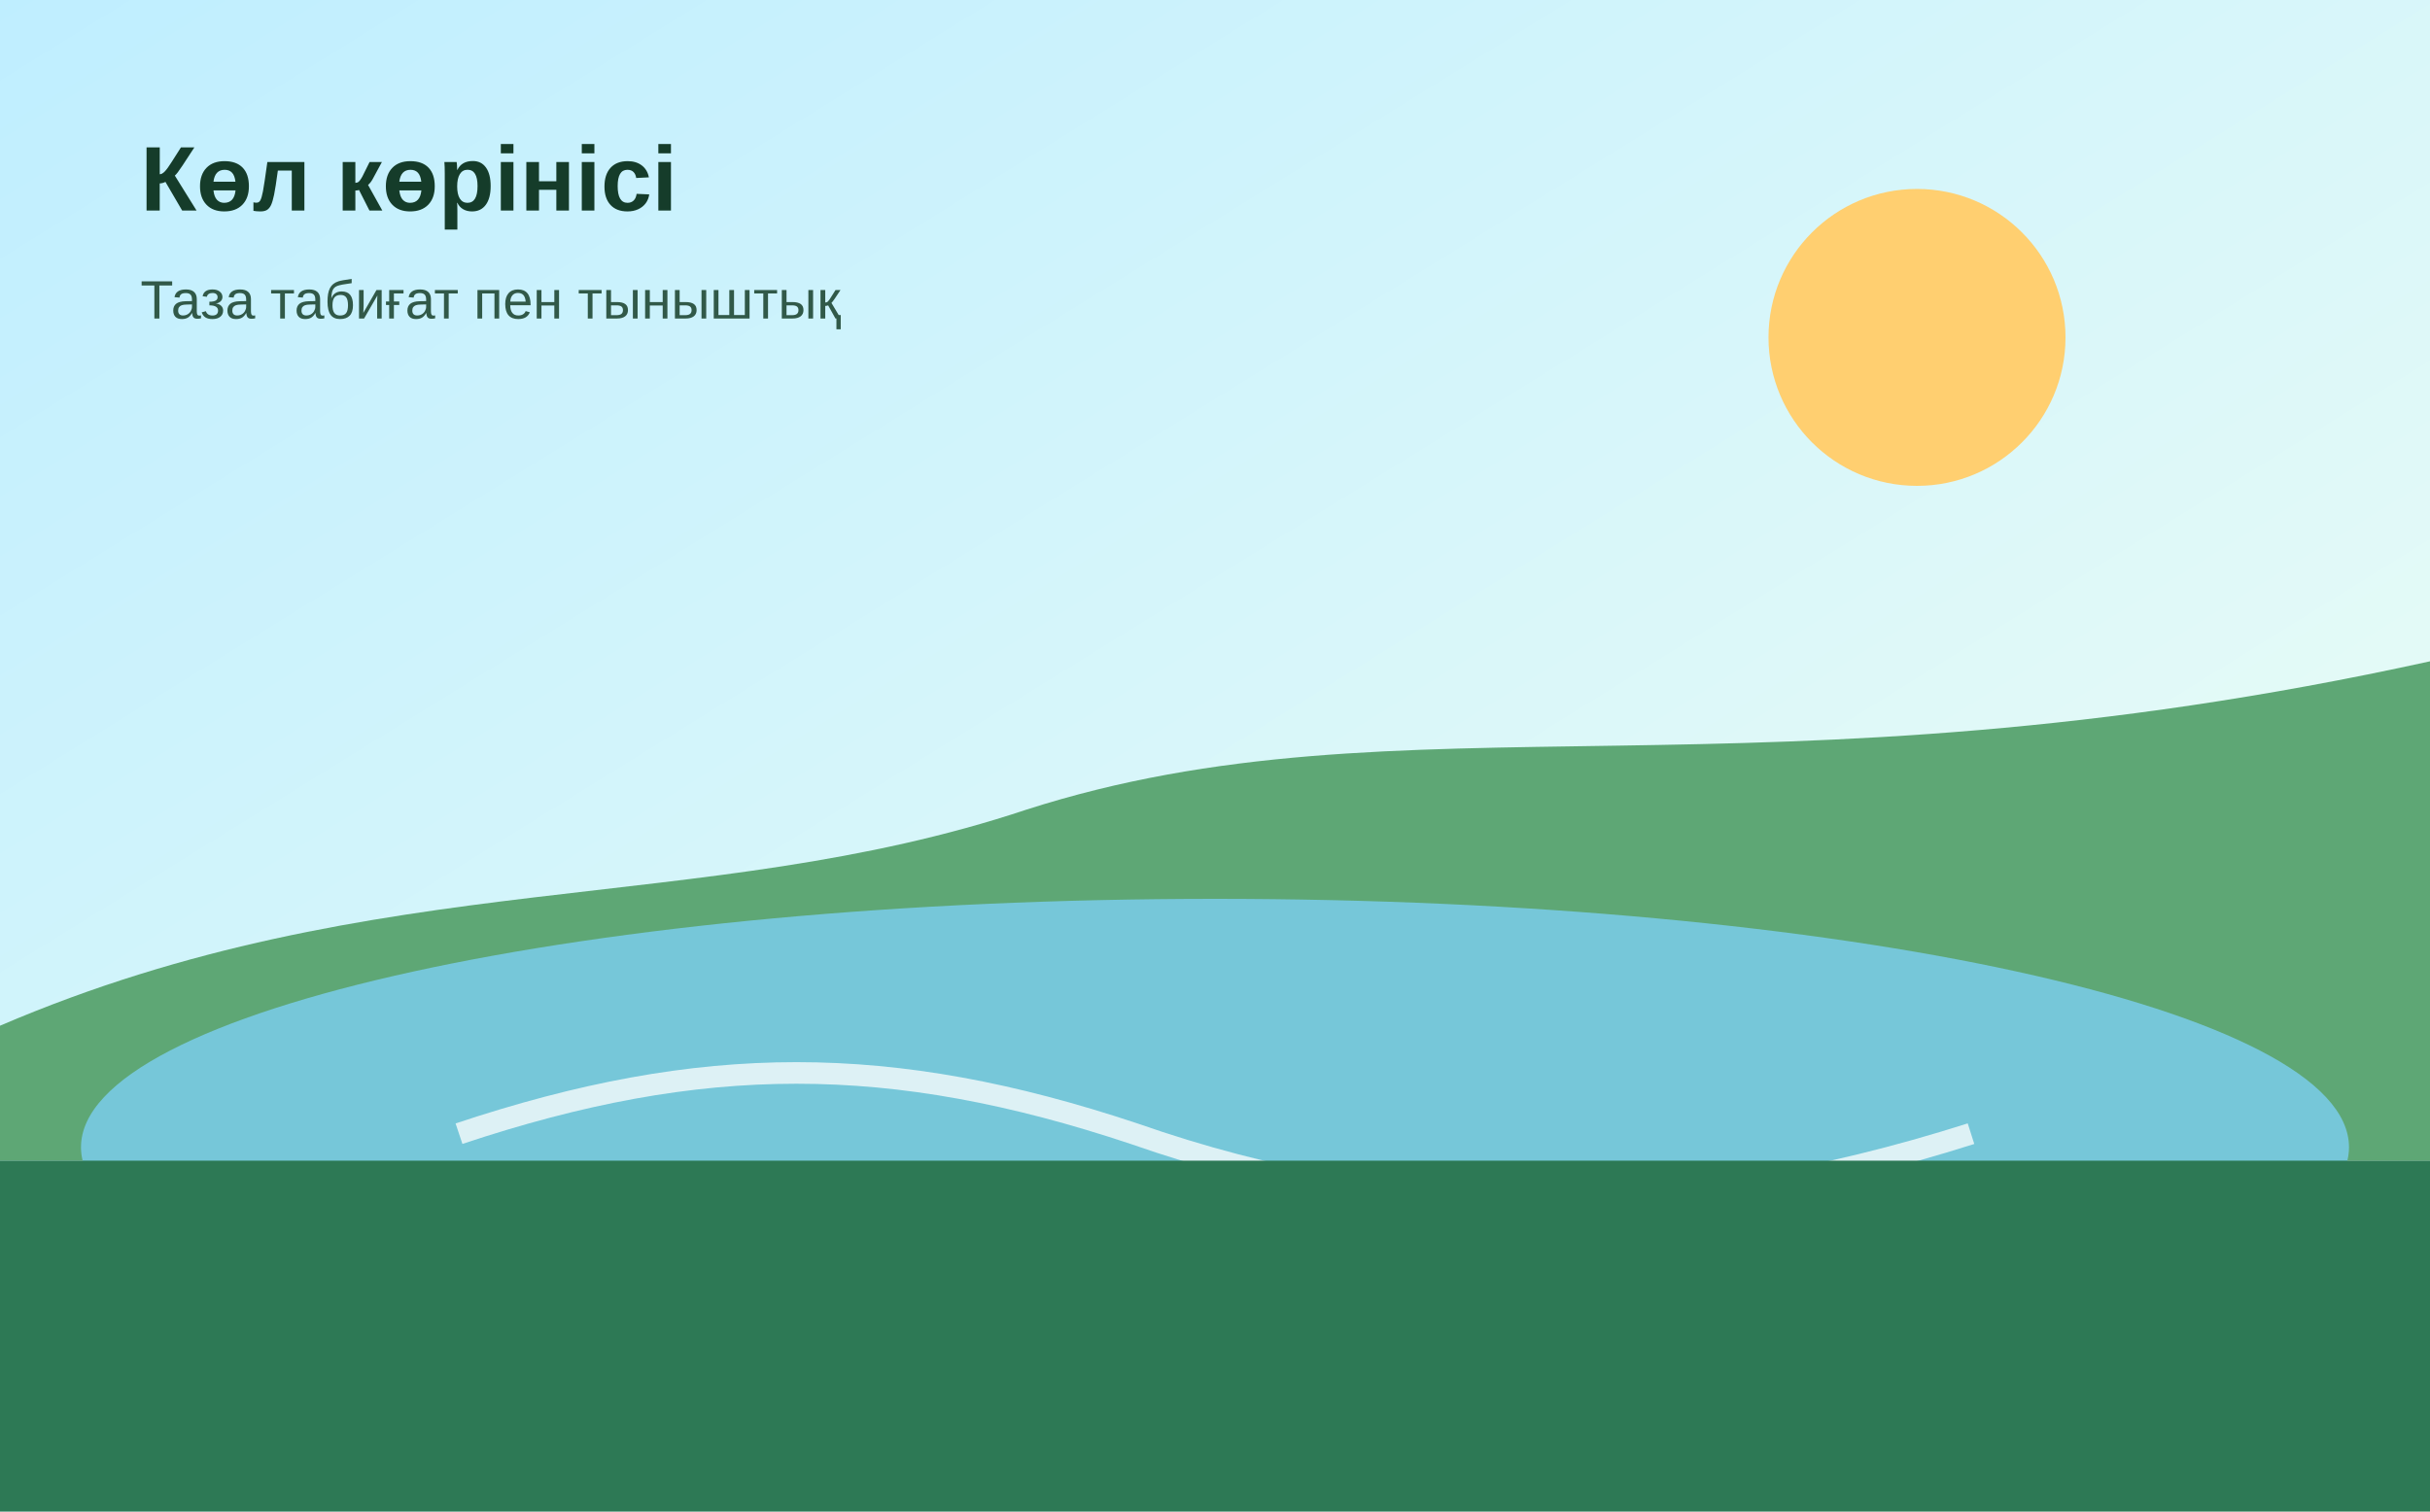
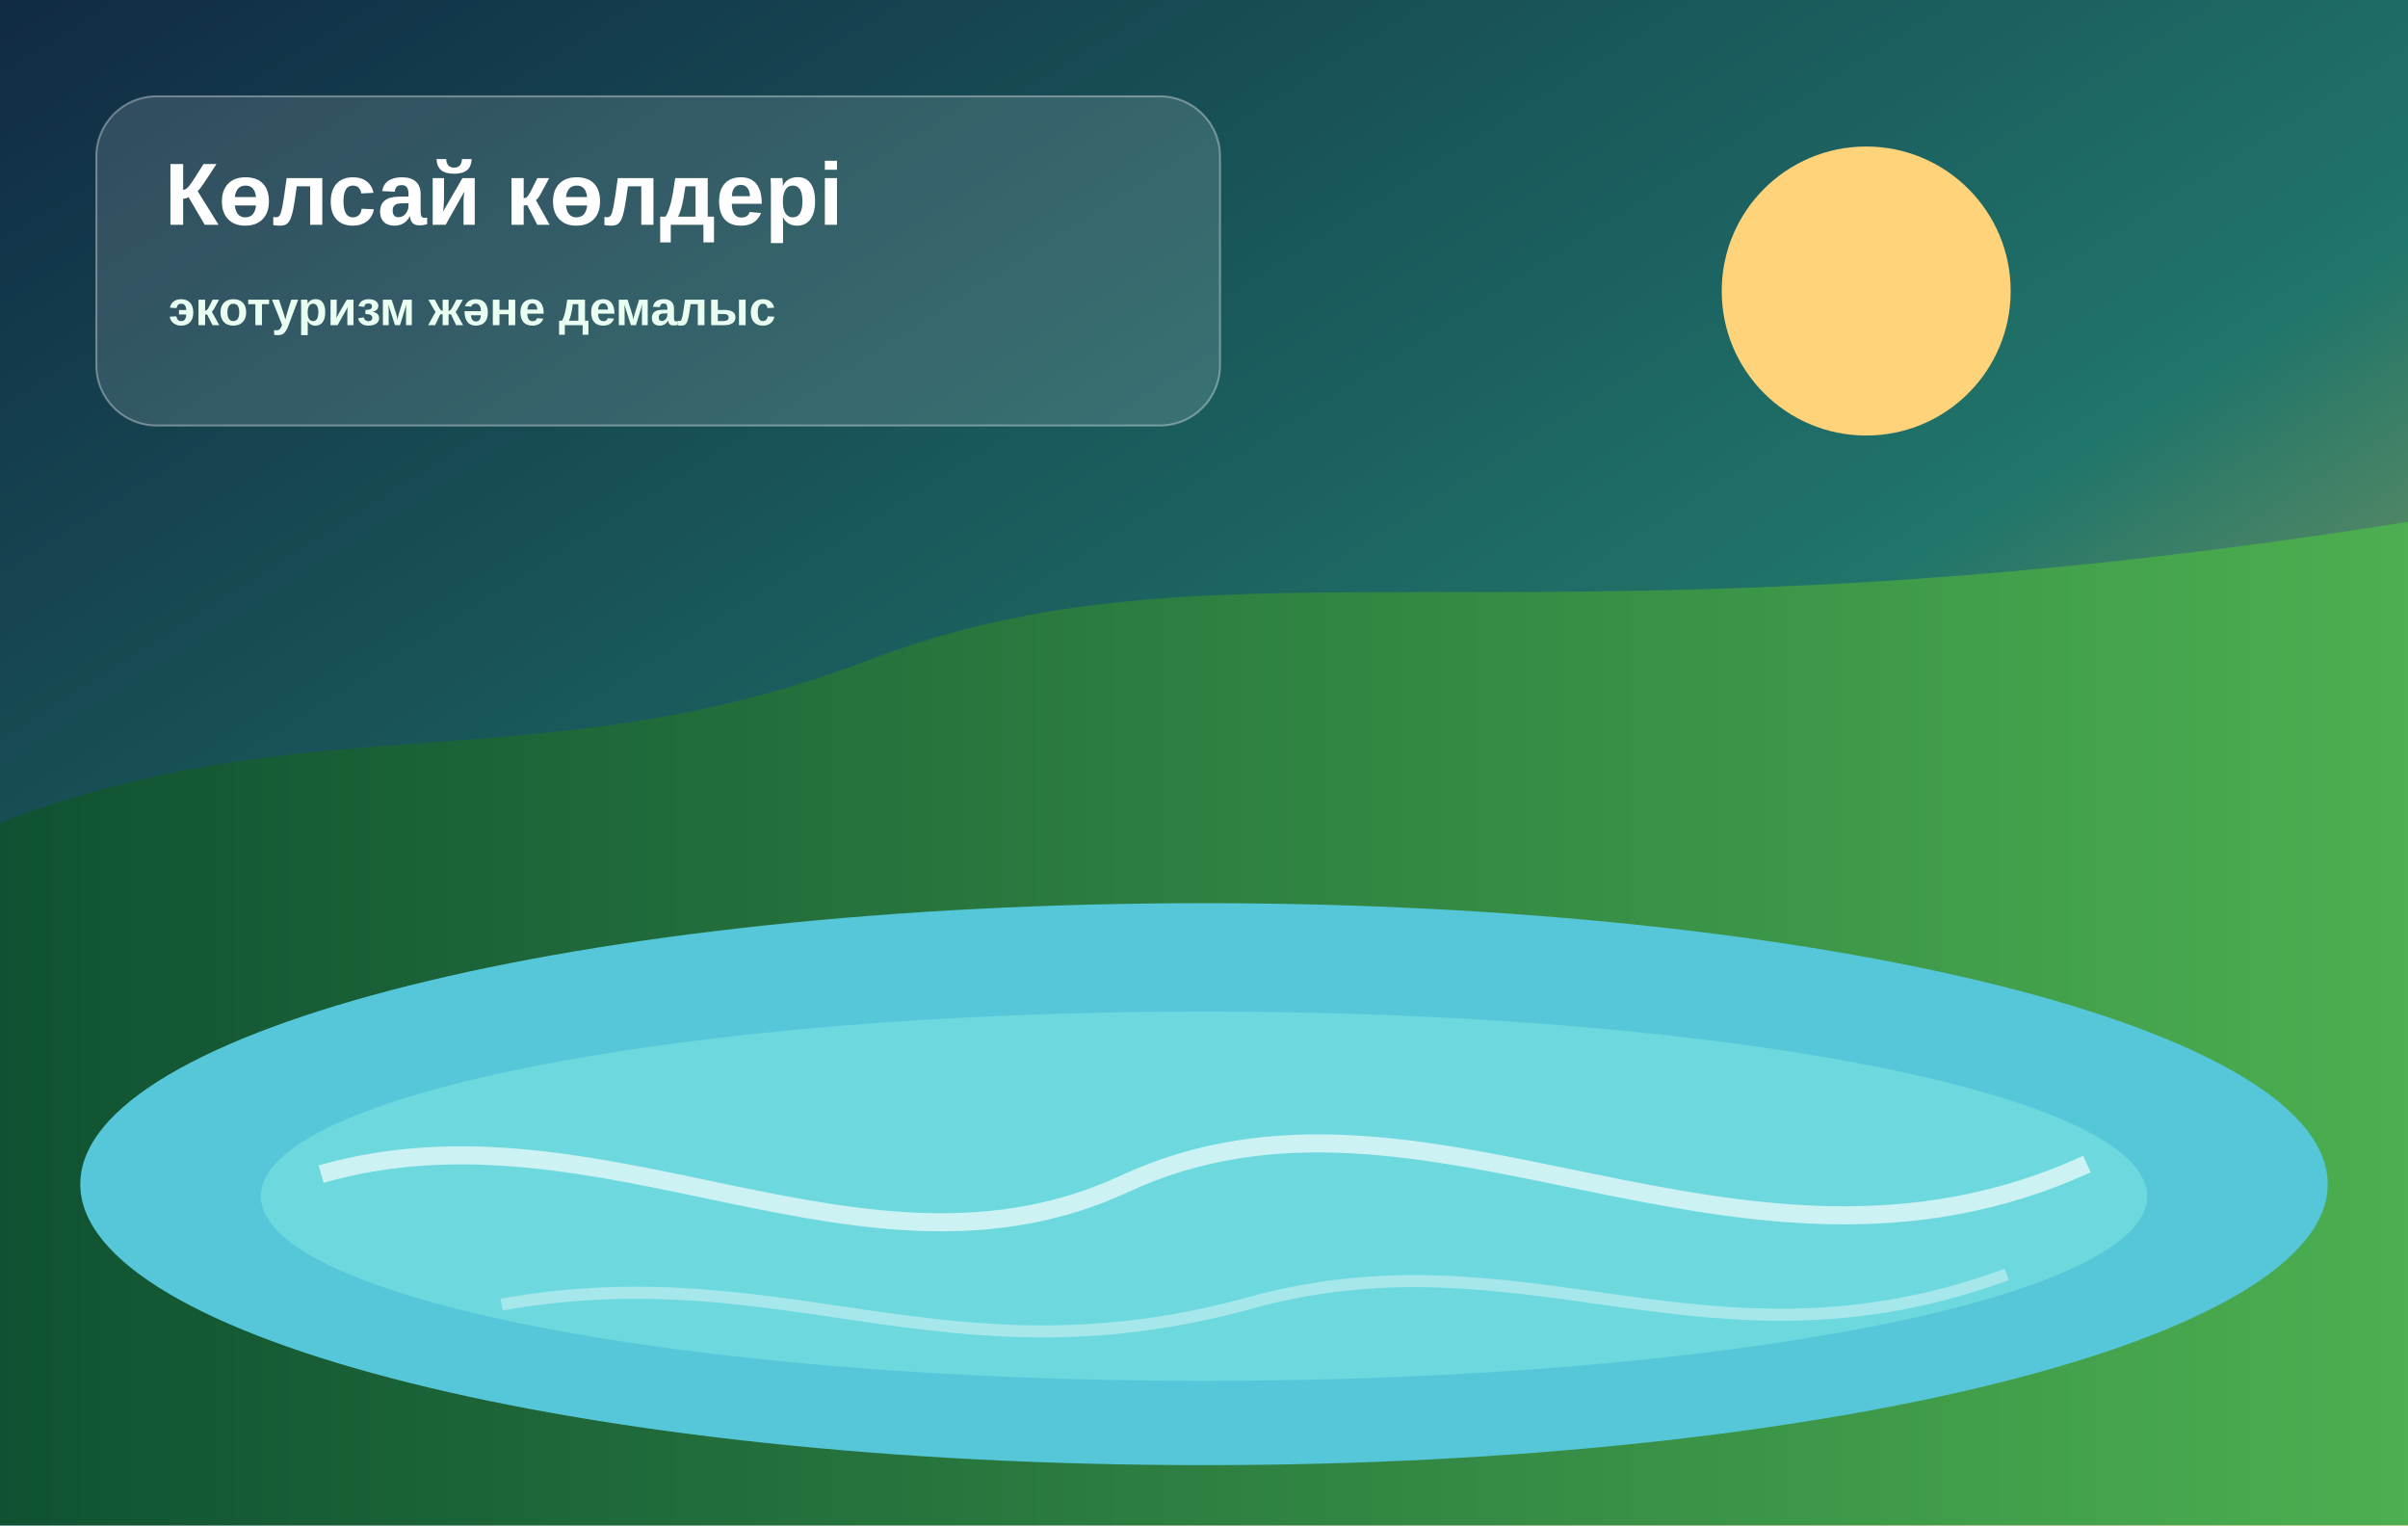
- <svg xmlns="http://www.w3.org/2000/svg" width="900" height="560" viewBox="0 0 900 560" role="img" aria-label="Көл көрінісі">
+ <svg xmlns="http://www.w3.org/2000/svg" width="1200" height="760" viewBox="0 0 1200 760">
  <defs>
-     <linearGradient id="sky" x1="0" x2="1" y1="0" y2="1">
-       <stop offset="0" stop-color="#bfeeff" />
-       <stop offset="1" stop-color="#f2fff4" />
+     <linearGradient id="g" x1="0" y1="0" x2="1" y2="1">
+       <stop stop-color="#102a43" />
+       <stop offset=".58" stop-color="#20756a" />
+       <stop offset="1" stop-color="#f6c453" />
+     </linearGradient>
+     <linearGradient id="land" x1="0" y1="0" x2="1" y2="0">
+       <stop stop-color="#0f5132" />
+       <stop offset="1" stop-color="#4caf50" />
    </linearGradient>
  </defs>
-   <rect width="900" height="560" fill="url(#sky)" />
-   <circle cx="710" cy="125" r="55" fill="#ffcf70" />
-   <path d="M0 380 C140 320 260 340 380 300 C520 255 650 300 900 245 L900 430 L0 430 Z" fill="#5ea775" />
-   <ellipse cx="450" cy="425" rx="420" ry="92" fill="#76c7d9" />
-   <path d="M170 420 C260 390 330 390 420 420 C520 455 620 455 730 420" stroke="#ffffff" stroke-width="8" fill="none" opacity="0.75" />
-   <rect y="430" width="900" height="130" fill="#2d7955" />
-   <text x="52" y="78" font-family="Arial, sans-serif" font-size="34" font-weight="700" fill="#153c2a">Көл көрінісі</text>
-   <text x="52" y="118" font-family="Arial, sans-serif" font-size="20" fill="#315948">Таза табиғат пен тыныштық</text>
+   <rect width="1200" height="760" fill="url(#g)" />
+   <circle cx="930" cy="145" r="72" fill="#ffd37a" />
+   <path d="M0 410 C155 350 270 390 430 330 C610 260 760 330 1200 260 L1200 760 L0 760 Z" fill="url(#land)" />
+   <ellipse cx="600" cy="590" rx="560" ry="140" fill="#55c7d8" />
+   <ellipse cx="600" cy="596" rx="470" ry="92" fill="#7ee6e1" opacity=".58" />
+   <path d="M160 585 C300 545 430 650 560 590 C710 520 865 660 1040 580" stroke="#fff" stroke-width="9" fill="none" opacity=".65" />
+   <path d="M250 650 C390 625 470 690 620 650 C760 610 850 690 1000 635" stroke="#fff" stroke-width="6" fill="none" opacity=".38" />
+   <rect x="48" y="48" width="560" height="164" rx="30" fill="#ffffff" opacity=".13" />
+   <rect x="48" y="48" width="560" height="164" rx="30" fill="none" stroke="#ffffff" stroke-opacity=".35" />
+   <text x="82" y="112" font-family="Arial, sans-serif" font-size="44" font-weight="800" fill="#ffffff">Көлсай көлдері</text>
+   <text x="84" y="162" font-family="Arial, sans-serif" font-size="24" font-weight="600" fill="#e9fff1">экотуризм және демалыс</text>
</svg>
